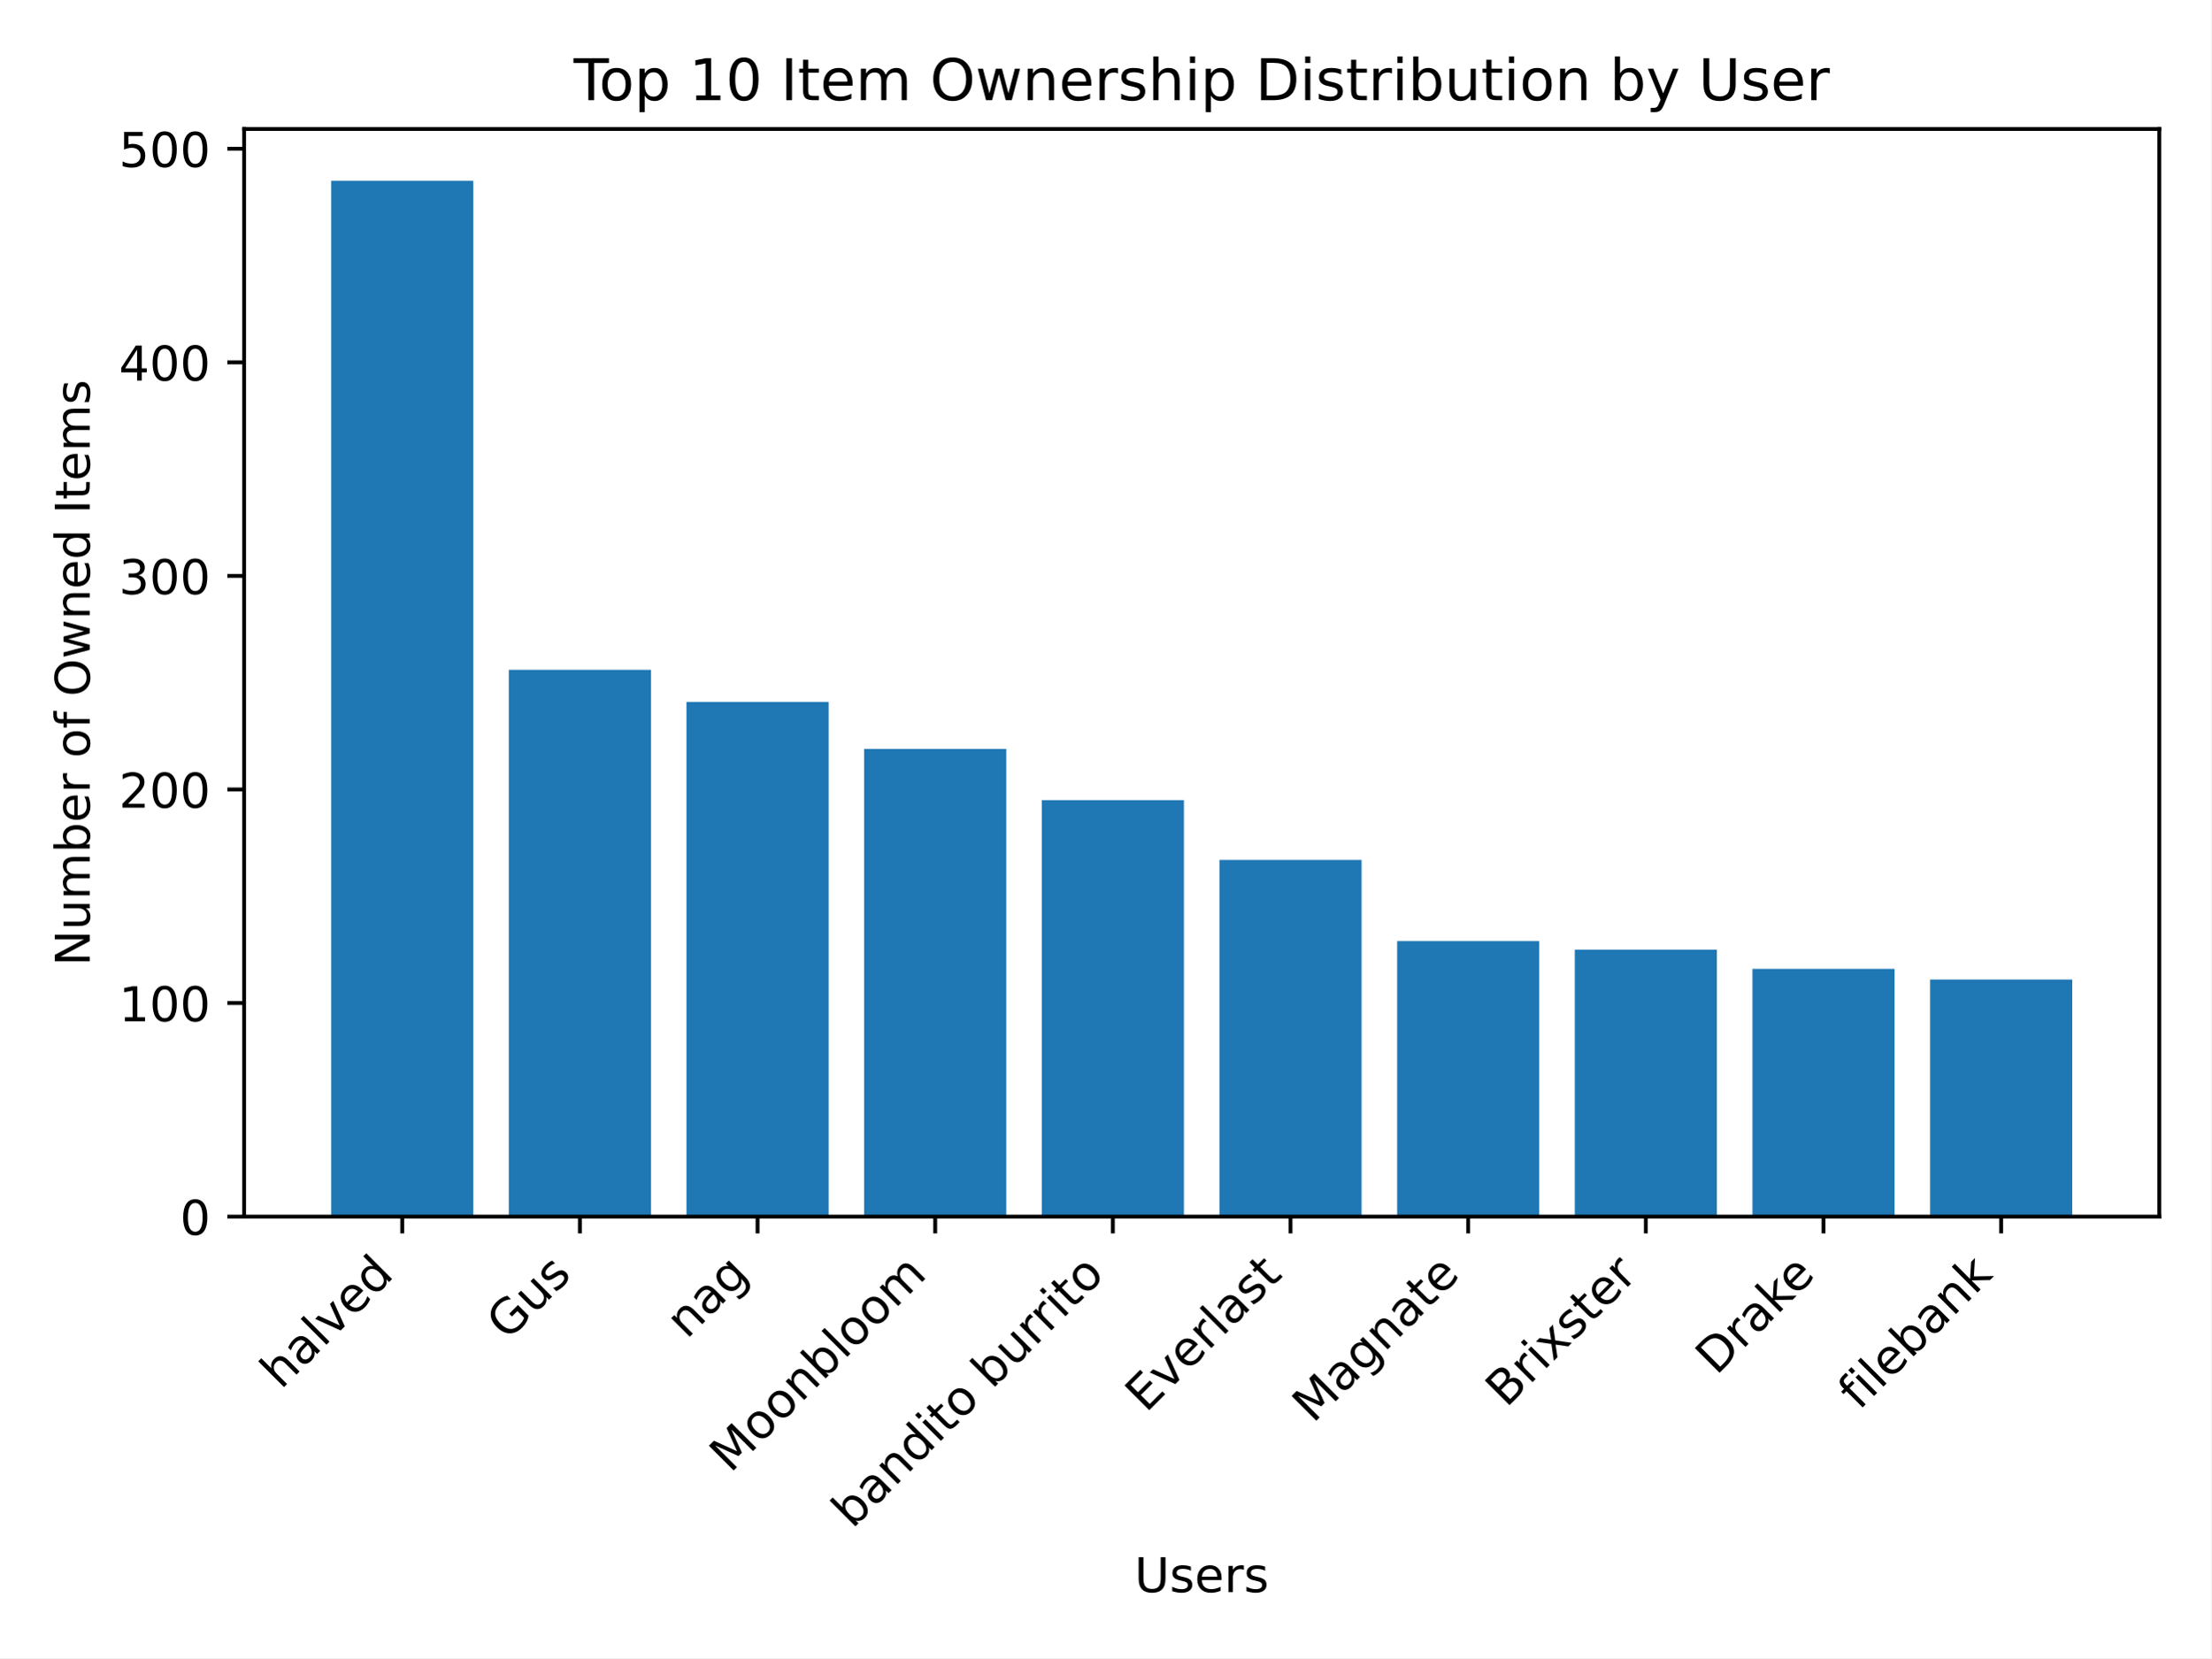
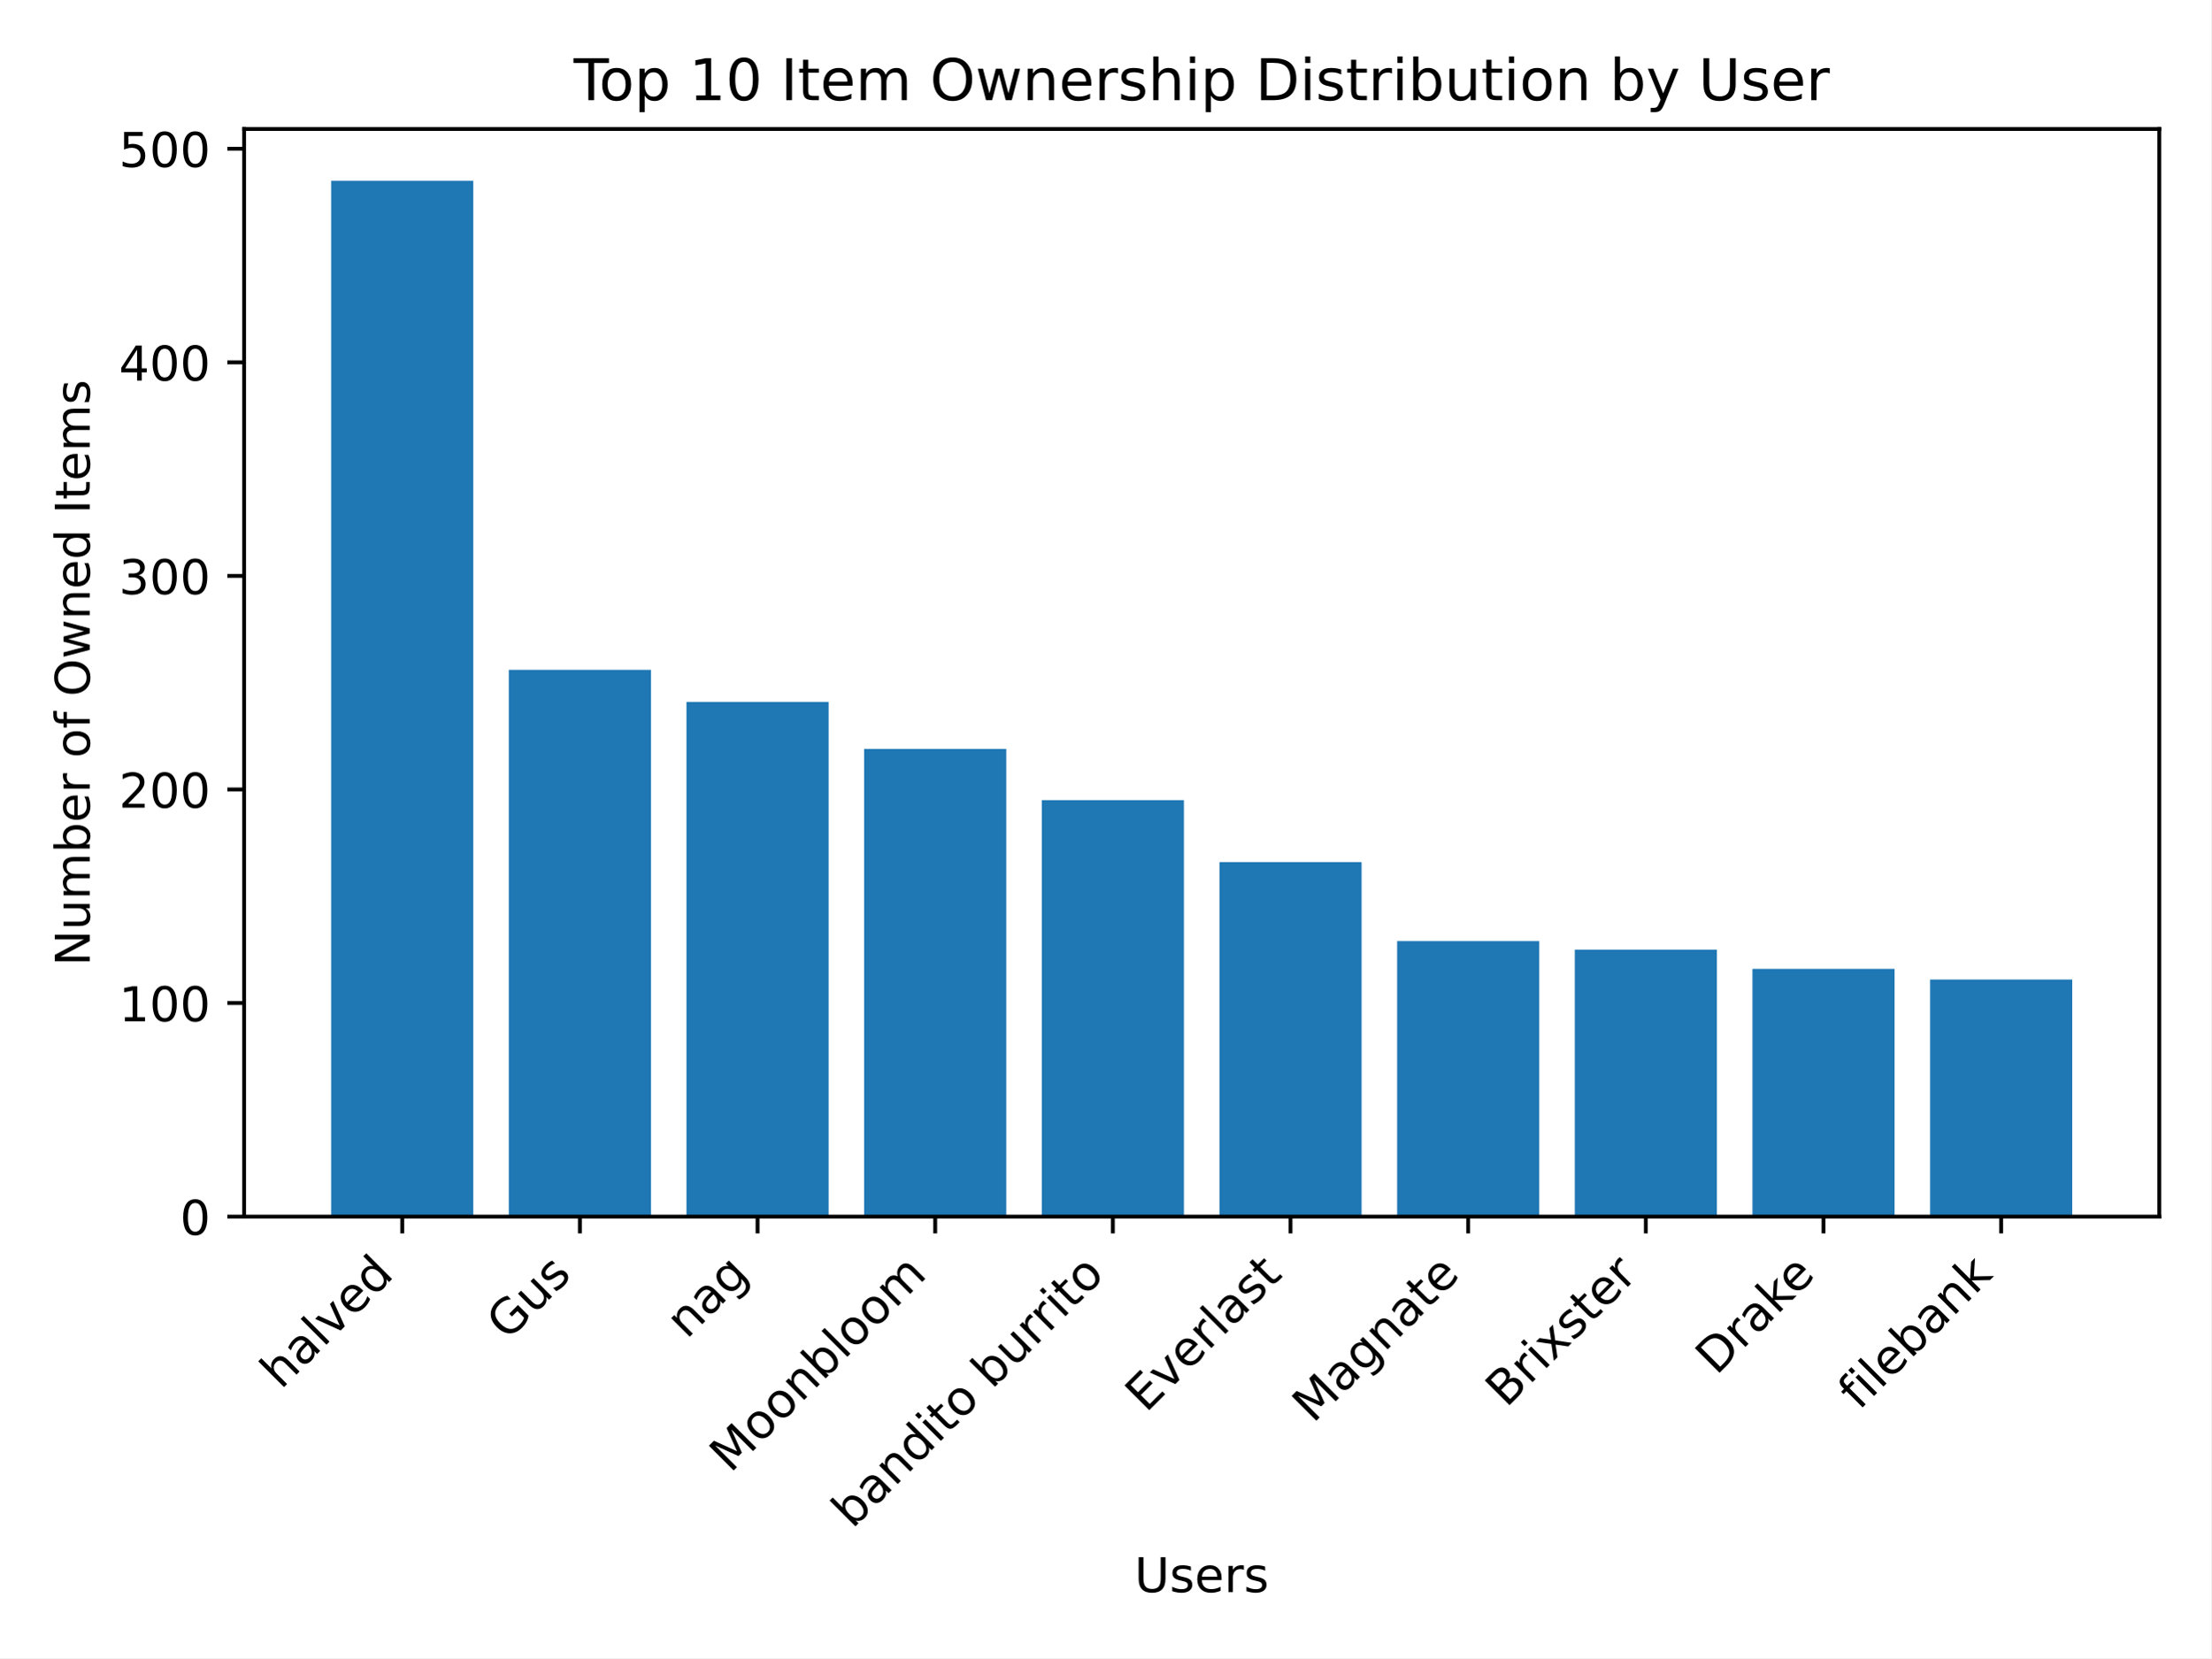
<svg xmlns="http://www.w3.org/2000/svg" xmlns:xlink="http://www.w3.org/1999/xlink" width="460.8pt" height="345.6pt" viewBox="0 0 460.8 345.6" version="1.1">
  <defs>
    <style type="text/css">*{stroke-linejoin: round; stroke-linecap: butt}</style>
  </defs>
  <g id="figure_1">
    <g id="patch_1">
      <path d="M 0 345.6  L 460.8 345.6  L 460.8 0  L 0 0  z " style="fill: #ffffff" />
    </g>
    <g id="axes_1">
      <g id="patch_2">
        <path d="M 50.87 253.581  L 450 253.581  L 450 26.88  L 50.87 26.88  z " style="fill: #ffffff" />
      </g>
      <g id="patch_3">
-         <path d="M 69.012 253.581  L 98.632 253.581  L 98.632 37.675  L 69.012 37.675  z " clip-path="url(#pab373a83b0)" style="fill: #1f77b4" />
+         <path d="M 69.012 253.581  L 98.632 253.581  L 98.632 37.675  L 69.012 37.675  z " clip-path="url(#pdbe61baa8b)" style="fill: #1f77b4" />
      </g>
      <g id="patch_4">
-         <path d="M 106.037 253.581  L 135.657 253.581  L 135.657 139.618  L 106.037 139.618  z " clip-path="url(#pab373a83b0)" style="fill: #1f77b4" />
+         <path d="M 106.037 253.581  L 135.657 253.581  L 135.657 139.618  L 106.037 139.618  z " clip-path="url(#pdbe61baa8b)" style="fill: #1f77b4" />
      </g>
      <g id="patch_5">
-         <path d="M 143.062 253.581  L 172.682 253.581  L 172.682 146.296  L 143.062 146.296  z " clip-path="url(#pab373a83b0)" style="fill: #1f77b4" />
+         <path d="M 143.062 253.581  L 172.682 253.581  L 172.682 146.296  L 143.062 146.296  z " clip-path="url(#pdbe61baa8b)" style="fill: #1f77b4" />
      </g>
      <g id="patch_6">
-         <path d="M 180.087 253.581  L 209.707 253.581  L 209.707 156.089  L 180.087 156.089  z " clip-path="url(#pab373a83b0)" style="fill: #1f77b4" />
+         <path d="M 180.087 253.581  L 209.707 253.581  L 209.707 156.089  L 180.087 156.089  z " clip-path="url(#pdbe61baa8b)" style="fill: #1f77b4" />
      </g>
      <g id="patch_7">
-         <path d="M 217.112 253.581  L 246.732 253.581  L 246.732 166.773  L 217.112 166.773  z " clip-path="url(#pab373a83b0)" style="fill: #1f77b4" />
+         <path d="M 217.112 253.581  L 246.732 253.581  L 246.732 166.773  L 217.112 166.773  z " clip-path="url(#pdbe61baa8b)" style="fill: #1f77b4" />
      </g>
      <g id="patch_8">
-         <path d="M 254.138 253.581  L 283.758 253.581  L 283.758 179.238  L 254.138 179.238  z " clip-path="url(#pab373a83b0)" style="fill: #1f77b4" />
+         <path d="M 254.138 253.581  L 283.758 253.581  L 283.758 179.683  L 254.138 179.683  z " clip-path="url(#pdbe61baa8b)" style="fill: #1f77b4" />
      </g>
      <g id="patch_9">
-         <path d="M 291.163 253.581  L 320.783 253.581  L 320.783 196.154  L 291.163 196.154  z " clip-path="url(#pab373a83b0)" style="fill: #1f77b4" />
+         <path d="M 291.163 253.581  L 320.783 253.581  L 320.783 196.154  L 291.163 196.154  z " clip-path="url(#pdbe61baa8b)" style="fill: #1f77b4" />
      </g>
      <g id="patch_10">
-         <path d="M 328.188 253.581  L 357.808 253.581  L 357.808 197.935  L 328.188 197.935  z " clip-path="url(#pab373a83b0)" style="fill: #1f77b4" />
+         <path d="M 328.188 253.581  L 357.808 253.581  L 357.808 197.935  L 328.188 197.935  z " clip-path="url(#pdbe61baa8b)" style="fill: #1f77b4" />
      </g>
      <g id="patch_11">
-         <path d="M 365.213 253.581  L 394.833 253.581  L 394.833 201.941  L 365.213 201.941  z " clip-path="url(#pab373a83b0)" style="fill: #1f77b4" />
+         <path d="M 365.213 253.581  L 394.833 253.581  L 394.833 201.941  L 365.213 201.941  z " clip-path="url(#pdbe61baa8b)" style="fill: #1f77b4" />
      </g>
      <g id="patch_12">
-         <path d="M 402.238 253.581  L 431.858 253.581  L 431.858 204.167  L 402.238 204.167  z " clip-path="url(#pab373a83b0)" style="fill: #1f77b4" />
+         <path d="M 402.238 253.581  L 431.858 253.581  L 431.858 204.167  L 402.238 204.167  z " clip-path="url(#pdbe61baa8b)" style="fill: #1f77b4" />
      </g>
      <g id="matplotlib.axis_1">
        <g id="xtick_1">
          <g id="line2d_1">
            <defs>
-               <path id="m39d48f7ba3" d="M 0 0  L 0 3.5  " style="stroke: #000000; stroke-width: 0.8" />
+               <path id="mc30e800882" d="M 0 0  L 0 3.5  " style="stroke: #000000; stroke-width: 0.8" />
            </defs>
            <g>
-               <use xlink:href="#m39d48f7ba3" x="83.822" y="253.581" style="stroke: #000000; stroke-width: 0.8" />
+               <use xlink:href="#mc30e800882" x="83.822" y="253.581" style="stroke: #000000; stroke-width: 0.8" />
            </g>
          </g>
          <g id="text_1">
            <g transform="translate(58.54764 289.7576) rotate(-45) scale(0.1 -0.1)">
              <defs>
                <path id="DejaVuSans-68" d="M 3513 2113  L 3513 0  L 2938 0  L 2938 2094  Q 2938 2591 2744 2837  Q 2550 3084 2163 3084  Q 1697 3084 1428 2787  Q 1159 2491 1159 1978  L 1159 0  L 581 0  L 581 4863  L 1159 4863  L 1159 2956  Q 1366 3272 1645 3428  Q 1925 3584 2291 3584  Q 2894 3584 3203 3211  Q 3513 2838 3513 2113  z " transform="scale(0.015625)" />
                <path id="DejaVuSans-61" d="M 2194 1759  Q 1497 1759 1228 1600  Q 959 1441 959 1056  Q 959 750 1161 570  Q 1363 391 1709 391  Q 2188 391 2477 730  Q 2766 1069 2766 1631  L 2766 1759  L 2194 1759  z M 3341 1997  L 3341 0  L 2766 0  L 2766 531  Q 2569 213 2275 61  Q 1981 -91 1556 -91  Q 1019 -91 701 211  Q 384 513 384 1019  Q 384 1609 779 1909  Q 1175 2209 1959 2209  L 2766 2209  L 2766 2266  Q 2766 2663 2505 2880  Q 2244 3097 1772 3097  Q 1472 3097 1187 3025  Q 903 2953 641 2809  L 641 3341  Q 956 3463 1253 3523  Q 1550 3584 1831 3584  Q 2591 3584 2966 3190  Q 3341 2797 3341 1997  z " transform="scale(0.015625)" />
                <path id="DejaVuSans-6c" d="M 603 4863  L 1178 4863  L 1178 0  L 603 0  L 603 4863  z " transform="scale(0.015625)" />
                <path id="DejaVuSans-76" d="M 191 3500  L 800 3500  L 1894 563  L 2988 3500  L 3597 3500  L 2284 0  L 1503 0  L 191 3500  z " transform="scale(0.015625)" />
                <path id="DejaVuSans-65" d="M 3597 1894  L 3597 1613  L 953 1613  Q 991 1019 1311 708  Q 1631 397 2203 397  Q 2534 397 2845 478  Q 3156 559 3463 722  L 3463 178  Q 3153 47 2828 -22  Q 2503 -91 2169 -91  Q 1331 -91 842 396  Q 353 884 353 1716  Q 353 2575 817 3079  Q 1281 3584 2069 3584  Q 2775 3584 3186 3129  Q 3597 2675 3597 1894  z M 3022 2063  Q 3016 2534 2758 2815  Q 2500 3097 2075 3097  Q 1594 3097 1305 2825  Q 1016 2553 972 2059  L 3022 2063  z " transform="scale(0.015625)" />
                <path id="DejaVuSans-64" d="M 2906 2969  L 2906 4863  L 3481 4863  L 3481 0  L 2906 0  L 2906 525  Q 2725 213 2448 61  Q 2172 -91 1784 -91  Q 1150 -91 751 415  Q 353 922 353 1747  Q 353 2572 751 3078  Q 1150 3584 1784 3584  Q 2172 3584 2448 3432  Q 2725 3281 2906 2969  z M 947 1747  Q 947 1113 1208 752  Q 1469 391 1925 391  Q 2381 391 2643 752  Q 2906 1113 2906 1747  Q 2906 2381 2643 2742  Q 2381 3103 1925 3103  Q 1469 3103 1208 2742  Q 947 2381 947 1747  z " transform="scale(0.015625)" />
              </defs>
              <use xlink:href="#DejaVuSans-68" />
              <use xlink:href="#DejaVuSans-61" x="63.379" />
              <use xlink:href="#DejaVuSans-6c" x="124.658" />
              <use xlink:href="#DejaVuSans-76" x="152.441" />
              <use xlink:href="#DejaVuSans-65" x="211.621" />
              <use xlink:href="#DejaVuSans-64" x="273.145" />
            </g>
          </g>
        </g>
        <g id="xtick_2">
          <g id="line2d_2">
            <g>
-               <use xlink:href="#m39d48f7ba3" x="120.847" y="253.581" style="stroke: #000000; stroke-width: 0.8" />
+               <use xlink:href="#mc30e800882" x="120.847" y="253.581" style="stroke: #000000; stroke-width: 0.8" />
            </g>
          </g>
          <g id="text_2">
            <g transform="translate(105.7329 279.5973) rotate(-45) scale(0.1 -0.1)">
              <defs>
                <path id="DejaVuSans-47" d="M 3809 666  L 3809 1919  L 2778 1919  L 2778 2438  L 4434 2438  L 4434 434  Q 4069 175 3628 42  Q 3188 -91 2688 -91  Q 1594 -91 976 548  Q 359 1188 359 2328  Q 359 3472 976 4111  Q 1594 4750 2688 4750  Q 3144 4750 3555 4637  Q 3966 4525 4313 4306  L 4313 3634  Q 3963 3931 3569 4081  Q 3175 4231 2741 4231  Q 1884 4231 1454 3753  Q 1025 3275 1025 2328  Q 1025 1384 1454 906  Q 1884 428 2741 428  Q 3075 428 3337 486  Q 3600 544 3809 666  z " transform="scale(0.015625)" />
                <path id="DejaVuSans-75" d="M 544 1381  L 544 3500  L 1119 3500  L 1119 1403  Q 1119 906 1312 657  Q 1506 409 1894 409  Q 2359 409 2629 706  Q 2900 1003 2900 1516  L 2900 3500  L 3475 3500  L 3475 0  L 2900 0  L 2900 538  Q 2691 219 2414 64  Q 2138 -91 1772 -91  Q 1169 -91 856 284  Q 544 659 544 1381  z M 1991 3584  L 1991 3584  z " transform="scale(0.015625)" />
                <path id="DejaVuSans-73" d="M 2834 3397  L 2834 2853  Q 2591 2978 2328 3040  Q 2066 3103 1784 3103  Q 1356 3103 1142 2972  Q 928 2841 928 2578  Q 928 2378 1081 2264  Q 1234 2150 1697 2047  L 1894 2003  Q 2506 1872 2764 1633  Q 3022 1394 3022 966  Q 3022 478 2636 193  Q 2250 -91 1575 -91  Q 1294 -91 989 -36  Q 684 19 347 128  L 347 722  Q 666 556 975 473  Q 1284 391 1588 391  Q 1994 391 2212 530  Q 2431 669 2431 922  Q 2431 1156 2273 1281  Q 2116 1406 1581 1522  L 1381 1569  Q 847 1681 609 1914  Q 372 2147 372 2553  Q 372 3047 722 3315  Q 1072 3584 1716 3584  Q 2034 3584 2315 3537  Q 2597 3491 2834 3397  z " transform="scale(0.015625)" />
              </defs>
              <use xlink:href="#DejaVuSans-47" />
              <use xlink:href="#DejaVuSans-75" x="77.49" />
              <use xlink:href="#DejaVuSans-73" x="140.869" />
            </g>
          </g>
        </g>
        <g id="xtick_3">
          <g id="line2d_3">
            <g>
-               <use xlink:href="#m39d48f7ba3" x="157.872" y="253.581" style="stroke: #000000; stroke-width: 0.8" />
+               <use xlink:href="#mc30e800882" x="157.872" y="253.581" style="stroke: #000000; stroke-width: 0.8" />
            </g>
          </g>
          <g id="text_3">
            <g transform="translate(143.0983 279.257) rotate(-45) scale(0.1 -0.1)">
              <defs>
                <path id="DejaVuSans-6e" d="M 3513 2113  L 3513 0  L 2938 0  L 2938 2094  Q 2938 2591 2744 2837  Q 2550 3084 2163 3084  Q 1697 3084 1428 2787  Q 1159 2491 1159 1978  L 1159 0  L 581 0  L 581 3500  L 1159 3500  L 1159 2956  Q 1366 3272 1645 3428  Q 1925 3584 2291 3584  Q 2894 3584 3203 3211  Q 3513 2838 3513 2113  z " transform="scale(0.015625)" />
                <path id="DejaVuSans-67" d="M 2906 1791  Q 2906 2416 2648 2759  Q 2391 3103 1925 3103  Q 1463 3103 1205 2759  Q 947 2416 947 1791  Q 947 1169 1205 825  Q 1463 481 1925 481  Q 2391 481 2648 825  Q 2906 1169 2906 1791  z M 3481 434  Q 3481 -459 3084 -895  Q 2688 -1331 1869 -1331  Q 1566 -1331 1297 -1286  Q 1028 -1241 775 -1147  L 775 -588  Q 1028 -725 1275 -790  Q 1522 -856 1778 -856  Q 2344 -856 2625 -561  Q 2906 -266 2906 331  L 2906 616  Q 2728 306 2450 153  Q 2172 0 1784 0  Q 1141 0 747 490  Q 353 981 353 1791  Q 353 2603 747 3093  Q 1141 3584 1784 3584  Q 2172 3584 2450 3431  Q 2728 3278 2906 2969  L 2906 3500  L 3481 3500  L 3481 434  z " transform="scale(0.015625)" />
              </defs>
              <use xlink:href="#DejaVuSans-6e" />
              <use xlink:href="#DejaVuSans-61" x="63.379" />
              <use xlink:href="#DejaVuSans-67" x="124.658" />
            </g>
          </g>
        </g>
        <g id="xtick_4">
          <g id="line2d_4">
            <g>
-               <use xlink:href="#m39d48f7ba3" x="194.897" y="253.581" style="stroke: #000000; stroke-width: 0.8" />
+               <use xlink:href="#mc30e800882" x="194.897" y="253.581" style="stroke: #000000; stroke-width: 0.8" />
            </g>
          </g>
          <g id="text_4">
            <g transform="translate(152.197 307.1833) rotate(-45) scale(0.1 -0.1)">
              <defs>
                <path id="DejaVuSans-4d" d="M 628 4666  L 1569 4666  L 2759 1491  L 3956 4666  L 4897 4666  L 4897 0  L 4281 0  L 4281 4097  L 3078 897  L 2444 897  L 1241 4097  L 1241 0  L 628 0  L 628 4666  z " transform="scale(0.015625)" />
                <path id="DejaVuSans-6f" d="M 1959 3097  Q 1497 3097 1228 2736  Q 959 2375 959 1747  Q 959 1119 1226 758  Q 1494 397 1959 397  Q 2419 397 2687 759  Q 2956 1122 2956 1747  Q 2956 2369 2687 2733  Q 2419 3097 1959 3097  z M 1959 3584  Q 2709 3584 3137 3096  Q 3566 2609 3566 1747  Q 3566 888 3137 398  Q 2709 -91 1959 -91  Q 1206 -91 779 398  Q 353 888 353 1747  Q 353 2609 779 3096  Q 1206 3584 1959 3584  z " transform="scale(0.015625)" />
                <path id="DejaVuSans-62" d="M 3116 1747  Q 3116 2381 2855 2742  Q 2594 3103 2138 3103  Q 1681 3103 1420 2742  Q 1159 2381 1159 1747  Q 1159 1113 1420 752  Q 1681 391 2138 391  Q 2594 391 2855 752  Q 3116 1113 3116 1747  z M 1159 2969  Q 1341 3281 1617 3432  Q 1894 3584 2278 3584  Q 2916 3584 3314 3078  Q 3713 2572 3713 1747  Q 3713 922 3314 415  Q 2916 -91 2278 -91  Q 1894 -91 1617 61  Q 1341 213 1159 525  L 1159 0  L 581 0  L 581 4863  L 1159 4863  L 1159 2969  z " transform="scale(0.015625)" />
                <path id="DejaVuSans-6d" d="M 3328 2828  Q 3544 3216 3844 3400  Q 4144 3584 4550 3584  Q 5097 3584 5394 3201  Q 5691 2819 5691 2113  L 5691 0  L 5113 0  L 5113 2094  Q 5113 2597 4934 2840  Q 4756 3084 4391 3084  Q 3944 3084 3684 2787  Q 3425 2491 3425 1978  L 3425 0  L 2847 0  L 2847 2094  Q 2847 2600 2669 2842  Q 2491 3084 2119 3084  Q 1678 3084 1418 2786  Q 1159 2488 1159 1978  L 1159 0  L 581 0  L 581 3500  L 1159 3500  L 1159 2956  Q 1356 3278 1631 3431  Q 1906 3584 2284 3584  Q 2666 3584 2933 3390  Q 3200 3197 3328 2828  z " transform="scale(0.015625)" />
              </defs>
              <use xlink:href="#DejaVuSans-4d" />
              <use xlink:href="#DejaVuSans-6f" x="86.279" />
              <use xlink:href="#DejaVuSans-6f" x="147.461" />
              <use xlink:href="#DejaVuSans-6e" x="208.643" />
              <use xlink:href="#DejaVuSans-62" x="272.021" />
              <use xlink:href="#DejaVuSans-6c" x="335.498" />
              <use xlink:href="#DejaVuSans-6f" x="363.281" />
              <use xlink:href="#DejaVuSans-6f" x="424.463" />
              <use xlink:href="#DejaVuSans-6d" x="485.645" />
            </g>
          </g>
        </g>
        <g id="xtick_5">
          <g id="line2d_5">
            <g>
-               <use xlink:href="#m39d48f7ba3" x="231.922" y="253.581" style="stroke: #000000; stroke-width: 0.8" />
+               <use xlink:href="#mc30e800882" x="231.922" y="253.581" style="stroke: #000000; stroke-width: 0.8" />
            </g>
          </g>
          <g id="text_5">
            <g transform="translate(177.6255 318.7799) rotate(-45) scale(0.1 -0.1)">
              <defs>
                <path id="DejaVuSans-69" d="M 603 3500  L 1178 3500  L 1178 0  L 603 0  L 603 3500  z M 603 4863  L 1178 4863  L 1178 4134  L 603 4134  L 603 4863  z " transform="scale(0.015625)" />
                <path id="DejaVuSans-74" d="M 1172 4494  L 1172 3500  L 2356 3500  L 2356 3053  L 1172 3053  L 1172 1153  Q 1172 725 1289 603  Q 1406 481 1766 481  L 2356 481  L 2356 0  L 1766 0  Q 1100 0 847 248  Q 594 497 594 1153  L 594 3053  L 172 3053  L 172 3500  L 594 3500  L 594 4494  L 1172 4494  z " transform="scale(0.015625)" />
                <path id="DejaVuSans-20" transform="scale(0.015625)" />
                <path id="DejaVuSans-72" d="M 2631 2963  Q 2534 3019 2420 3045  Q 2306 3072 2169 3072  Q 1681 3072 1420 2755  Q 1159 2438 1159 1844  L 1159 0  L 581 0  L 581 3500  L 1159 3500  L 1159 2956  Q 1341 3275 1631 3429  Q 1922 3584 2338 3584  Q 2397 3584 2469 3576  Q 2541 3569 2628 3553  L 2631 2963  z " transform="scale(0.015625)" />
              </defs>
              <use xlink:href="#DejaVuSans-62" />
              <use xlink:href="#DejaVuSans-61" x="63.477" />
              <use xlink:href="#DejaVuSans-6e" x="124.756" />
              <use xlink:href="#DejaVuSans-64" x="188.135" />
              <use xlink:href="#DejaVuSans-69" x="251.611" />
              <use xlink:href="#DejaVuSans-74" x="279.395" />
              <use xlink:href="#DejaVuSans-6f" x="318.604" />
              <use xlink:href="#DejaVuSans-20" x="379.785" />
              <use xlink:href="#DejaVuSans-62" x="411.572" />
              <use xlink:href="#DejaVuSans-75" x="475.049" />
              <use xlink:href="#DejaVuSans-72" x="538.428" />
              <use xlink:href="#DejaVuSans-72" x="577.791" />
              <use xlink:href="#DejaVuSans-69" x="618.904" />
              <use xlink:href="#DejaVuSans-74" x="646.688" />
              <use xlink:href="#DejaVuSans-6f" x="685.896" />
            </g>
          </g>
        </g>
        <g id="xtick_6">
          <g id="line2d_6">
            <g>
-               <use xlink:href="#m39d48f7ba3" x="268.948" y="253.581" style="stroke: #000000; stroke-width: 0.8" />
+               <use xlink:href="#mc30e800882" x="268.948" y="253.581" style="stroke: #000000; stroke-width: 0.8" />
            </g>
          </g>
          <g id="text_6">
            <g transform="translate(238.8126 294.6178) rotate(-45) scale(0.1 -0.1)">
              <defs>
                <path id="DejaVuSans-45" d="M 628 4666  L 3578 4666  L 3578 4134  L 1259 4134  L 1259 2753  L 3481 2753  L 3481 2222  L 1259 2222  L 1259 531  L 3634 531  L 3634 0  L 628 0  L 628 4666  z " transform="scale(0.015625)" />
              </defs>
              <use xlink:href="#DejaVuSans-45" />
              <use xlink:href="#DejaVuSans-76" x="63.184" />
              <use xlink:href="#DejaVuSans-65" x="122.363" />
              <use xlink:href="#DejaVuSans-72" x="183.887" />
              <use xlink:href="#DejaVuSans-6c" x="225" />
              <use xlink:href="#DejaVuSans-61" x="252.783" />
              <use xlink:href="#DejaVuSans-73" x="314.062" />
              <use xlink:href="#DejaVuSans-74" x="366.162" />
            </g>
          </g>
        </g>
        <g id="xtick_7">
          <g id="line2d_7">
            <g>
-               <use xlink:href="#m39d48f7ba3" x="305.973" y="253.581" style="stroke: #000000; stroke-width: 0.8" />
+               <use xlink:href="#mc30e800882" x="305.973" y="253.581" style="stroke: #000000; stroke-width: 0.8" />
            </g>
          </g>
          <g id="text_7">
            <g transform="translate(273.6412 296.8143) rotate(-45) scale(0.1 -0.1)">
              <use xlink:href="#DejaVuSans-4d" />
              <use xlink:href="#DejaVuSans-61" x="86.279" />
              <use xlink:href="#DejaVuSans-67" x="147.559" />
              <use xlink:href="#DejaVuSans-6e" x="211.035" />
              <use xlink:href="#DejaVuSans-61" x="274.414" />
              <use xlink:href="#DejaVuSans-74" x="335.693" />
              <use xlink:href="#DejaVuSans-65" x="374.902" />
            </g>
          </g>
        </g>
        <g id="xtick_8">
          <g id="line2d_8">
            <g>
-               <use xlink:href="#m39d48f7ba3" x="342.998" y="253.581" style="stroke: #000000; stroke-width: 0.8" />
+               <use xlink:href="#mc30e800882" x="342.998" y="253.581" style="stroke: #000000; stroke-width: 0.8" />
            </g>
          </g>
          <g id="text_8">
            <g transform="translate(313.9057 293.5748) rotate(-45) scale(0.1 -0.1)">
              <defs>
                <path id="DejaVuSans-42" d="M 1259 2228  L 1259 519  L 2272 519  Q 2781 519 3026 730  Q 3272 941 3272 1375  Q 3272 1813 3026 2020  Q 2781 2228 2272 2228  L 1259 2228  z M 1259 4147  L 1259 2741  L 2194 2741  Q 2656 2741 2882 2914  Q 3109 3088 3109 3444  Q 3109 3797 2882 3972  Q 2656 4147 2194 4147  L 1259 4147  z M 628 4666  L 2241 4666  Q 2963 4666 3353 4366  Q 3744 4066 3744 3513  Q 3744 3084 3544 2831  Q 3344 2578 2956 2516  Q 3422 2416 3680 2098  Q 3938 1781 3938 1306  Q 3938 681 3513 340  Q 3088 0 2303 0  L 628 0  L 628 4666  z " transform="scale(0.015625)" />
                <path id="DejaVuSans-78" d="M 3513 3500  L 2247 1797  L 3578 0  L 2900 0  L 1881 1375  L 863 0  L 184 0  L 1544 1831  L 300 3500  L 978 3500  L 1906 2253  L 2834 3500  L 3513 3500  z " transform="scale(0.015625)" />
              </defs>
              <use xlink:href="#DejaVuSans-42" />
              <use xlink:href="#DejaVuSans-72" x="68.604" />
              <use xlink:href="#DejaVuSans-69" x="109.717" />
              <use xlink:href="#DejaVuSans-78" x="137.5" />
              <use xlink:href="#DejaVuSans-73" x="196.68" />
              <use xlink:href="#DejaVuSans-74" x="248.779" />
              <use xlink:href="#DejaVuSans-65" x="287.988" />
              <use xlink:href="#DejaVuSans-72" x="349.512" />
            </g>
          </g>
        </g>
        <g id="xtick_9">
          <g id="line2d_9">
            <g>
-               <use xlink:href="#m39d48f7ba3" x="380.023" y="253.581" style="stroke: #000000; stroke-width: 0.8" />
+               <use xlink:href="#mc30e800882" x="380.023" y="253.581" style="stroke: #000000; stroke-width: 0.8" />
            </g>
          </g>
          <g id="text_9">
            <g transform="translate(357.6781 286.8275) rotate(-45) scale(0.1 -0.1)">
              <defs>
                <path id="DejaVuSans-44" d="M 1259 4147  L 1259 519  L 2022 519  Q 2988 519 3436 956  Q 3884 1394 3884 2338  Q 3884 3275 3436 3711  Q 2988 4147 2022 4147  L 1259 4147  z M 628 4666  L 1925 4666  Q 3281 4666 3915 4102  Q 4550 3538 4550 2338  Q 4550 1131 3912 565  Q 3275 0 1925 0  L 628 0  L 628 4666  z " transform="scale(0.015625)" />
                <path id="DejaVuSans-6b" d="M 581 4863  L 1159 4863  L 1159 1991  L 2875 3500  L 3609 3500  L 1753 1863  L 3688 0  L 2938 0  L 1159 1709  L 1159 0  L 581 0  L 581 4863  z " transform="scale(0.015625)" />
              </defs>
              <use xlink:href="#DejaVuSans-44" />
              <use xlink:href="#DejaVuSans-72" x="77.002" />
              <use xlink:href="#DejaVuSans-61" x="118.115" />
              <use xlink:href="#DejaVuSans-6b" x="179.395" />
              <use xlink:href="#DejaVuSans-65" x="233.68" />
            </g>
          </g>
        </g>
        <g id="xtick_10">
          <g id="line2d_10">
            <g>
-               <use xlink:href="#m39d48f7ba3" x="417.048" y="253.581" style="stroke: #000000; stroke-width: 0.8" />
+               <use xlink:href="#mc30e800882" x="417.048" y="253.581" style="stroke: #000000; stroke-width: 0.8" />
            </g>
          </g>
          <g id="text_10">
            <g transform="translate(387.41 294.1206) rotate(-45) scale(0.1 -0.1)">
              <defs>
                <path id="DejaVuSans-66" d="M 2375 4863  L 2375 4384  L 1825 4384  Q 1516 4384 1395 4259  Q 1275 4134 1275 3809  L 1275 3500  L 2222 3500  L 2222 3053  L 1275 3053  L 1275 0  L 697 0  L 697 3053  L 147 3053  L 147 3500  L 697 3500  L 697 3744  Q 697 4328 969 4595  Q 1241 4863 1831 4863  L 2375 4863  z " transform="scale(0.015625)" />
              </defs>
              <use xlink:href="#DejaVuSans-66" />
              <use xlink:href="#DejaVuSans-69" x="35.205" />
              <use xlink:href="#DejaVuSans-6c" x="62.988" />
              <use xlink:href="#DejaVuSans-65" x="90.771" />
              <use xlink:href="#DejaVuSans-62" x="152.295" />
              <use xlink:href="#DejaVuSans-61" x="215.771" />
              <use xlink:href="#DejaVuSans-6e" x="277.051" />
              <use xlink:href="#DejaVuSans-6b" x="340.43" />
            </g>
          </g>
        </g>
        <g id="text_11">
          <g transform="translate(236.4342 331.8489) scale(0.1 -0.1)">
            <defs>
              <path id="DejaVuSans-55" d="M 556 4666  L 1191 4666  L 1191 1831  Q 1191 1081 1462 751  Q 1734 422 2344 422  Q 2950 422 3222 751  Q 3494 1081 3494 1831  L 3494 4666  L 4128 4666  L 4128 1753  Q 4128 841 3676 375  Q 3225 -91 2344 -91  Q 1459 -91 1007 375  Q 556 841 556 1753  L 556 4666  z " transform="scale(0.015625)" />
            </defs>
            <use xlink:href="#DejaVuSans-55" />
            <use xlink:href="#DejaVuSans-73" x="73.193" />
            <use xlink:href="#DejaVuSans-65" x="125.293" />
            <use xlink:href="#DejaVuSans-72" x="186.816" />
            <use xlink:href="#DejaVuSans-73" x="227.93" />
          </g>
        </g>
      </g>
      <g id="matplotlib.axis_2">
        <g id="ytick_1">
          <g id="line2d_11">
            <defs>
-               <path id="m3f0ef834cb" d="M 0 0  L -3.5 0  " style="stroke: #000000; stroke-width: 0.8" />
+               <path id="mb1e79ef1d9" d="M 0 0  L -3.5 0  " style="stroke: #000000; stroke-width: 0.8" />
            </defs>
            <g>
-               <use xlink:href="#m3f0ef834cb" x="50.87" y="253.581" style="stroke: #000000; stroke-width: 0.8" />
+               <use xlink:href="#mb1e79ef1d9" x="50.87" y="253.581" style="stroke: #000000; stroke-width: 0.8" />
            </g>
          </g>
          <g id="text_12">
            <g transform="translate(37.5075 257.3798) scale(0.1 -0.1)">
              <defs>
                <path id="DejaVuSans-30" d="M 2034 4250  Q 1547 4250 1301 3770  Q 1056 3291 1056 2328  Q 1056 1369 1301 889  Q 1547 409 2034 409  Q 2525 409 2770 889  Q 3016 1369 3016 2328  Q 3016 3291 2770 3770  Q 2525 4250 2034 4250  z M 2034 4750  Q 2819 4750 3233 4129  Q 3647 3509 3647 2328  Q 3647 1150 3233 529  Q 2819 -91 2034 -91  Q 1250 -91 836 529  Q 422 1150 422 2328  Q 422 3509 836 4129  Q 1250 4750 2034 4750  z " transform="scale(0.015625)" />
              </defs>
              <use xlink:href="#DejaVuSans-30" />
            </g>
          </g>
        </g>
        <g id="ytick_2">
          <g id="line2d_12">
            <g>
-               <use xlink:href="#m3f0ef834cb" x="50.87" y="209.064" style="stroke: #000000; stroke-width: 0.8" />
+               <use xlink:href="#mb1e79ef1d9" x="50.87" y="209.064" style="stroke: #000000; stroke-width: 0.8" />
            </g>
          </g>
          <g id="text_13">
            <g transform="translate(24.7825 212.8632) scale(0.1 -0.1)">
              <defs>
                <path id="DejaVuSans-31" d="M 794 531  L 1825 531  L 1825 4091  L 703 3866  L 703 4441  L 1819 4666  L 2450 4666  L 2450 531  L 3481 531  L 3481 0  L 794 0  L 794 531  z " transform="scale(0.015625)" />
              </defs>
              <use xlink:href="#DejaVuSans-31" />
              <use xlink:href="#DejaVuSans-30" x="63.623" />
              <use xlink:href="#DejaVuSans-30" x="127.246" />
            </g>
          </g>
        </g>
        <g id="ytick_3">
          <g id="line2d_13">
            <g>
-               <use xlink:href="#m3f0ef834cb" x="50.87" y="164.547" style="stroke: #000000; stroke-width: 0.8" />
+               <use xlink:href="#mb1e79ef1d9" x="50.87" y="164.547" style="stroke: #000000; stroke-width: 0.8" />
            </g>
          </g>
          <g id="text_14">
            <g transform="translate(24.7825 168.3467) scale(0.1 -0.1)">
              <defs>
                <path id="DejaVuSans-32" d="M 1228 531  L 3431 531  L 3431 0  L 469 0  L 469 531  Q 828 903 1448 1529  Q 2069 2156 2228 2338  Q 2531 2678 2651 2914  Q 2772 3150 2772 3378  Q 2772 3750 2511 3984  Q 2250 4219 1831 4219  Q 1534 4219 1204 4116  Q 875 4013 500 3803  L 500 4441  Q 881 4594 1212 4672  Q 1544 4750 1819 4750  Q 2544 4750 2975 4387  Q 3406 4025 3406 3419  Q 3406 3131 3298 2873  Q 3191 2616 2906 2266  Q 2828 2175 2409 1742  Q 1991 1309 1228 531  z " transform="scale(0.015625)" />
              </defs>
              <use xlink:href="#DejaVuSans-32" />
              <use xlink:href="#DejaVuSans-30" x="63.623" />
              <use xlink:href="#DejaVuSans-30" x="127.246" />
            </g>
          </g>
        </g>
        <g id="ytick_4">
          <g id="line2d_14">
            <g>
-               <use xlink:href="#m3f0ef834cb" x="50.87" y="120.031" style="stroke: #000000; stroke-width: 0.8" />
+               <use xlink:href="#mb1e79ef1d9" x="50.87" y="120.031" style="stroke: #000000; stroke-width: 0.8" />
            </g>
          </g>
          <g id="text_15">
            <g transform="translate(24.7825 123.8301) scale(0.1 -0.1)">
              <defs>
                <path id="DejaVuSans-33" d="M 2597 2516  Q 3050 2419 3304 2112  Q 3559 1806 3559 1356  Q 3559 666 3084 287  Q 2609 -91 1734 -91  Q 1441 -91 1130 -33  Q 819 25 488 141  L 488 750  Q 750 597 1062 519  Q 1375 441 1716 441  Q 2309 441 2620 675  Q 2931 909 2931 1356  Q 2931 1769 2642 2001  Q 2353 2234 1838 2234  L 1294 2234  L 1294 2753  L 1863 2753  Q 2328 2753 2575 2939  Q 2822 3125 2822 3475  Q 2822 3834 2567 4026  Q 2313 4219 1838 4219  Q 1578 4219 1281 4162  Q 984 4106 628 3988  L 628 4550  Q 988 4650 1302 4700  Q 1616 4750 1894 4750  Q 2613 4750 3031 4423  Q 3450 4097 3450 3541  Q 3450 3153 3228 2886  Q 3006 2619 2597 2516  z " transform="scale(0.015625)" />
              </defs>
              <use xlink:href="#DejaVuSans-33" />
              <use xlink:href="#DejaVuSans-30" x="63.623" />
              <use xlink:href="#DejaVuSans-30" x="127.246" />
            </g>
          </g>
        </g>
        <g id="ytick_5">
          <g id="line2d_15">
            <g>
-               <use xlink:href="#m3f0ef834cb" x="50.87" y="75.514" style="stroke: #000000; stroke-width: 0.8" />
+               <use xlink:href="#mb1e79ef1d9" x="50.87" y="75.514" style="stroke: #000000; stroke-width: 0.8" />
            </g>
          </g>
          <g id="text_16">
            <g transform="translate(24.7825 79.31356) scale(0.1 -0.1)">
              <defs>
                <path id="DejaVuSans-34" d="M 2419 4116  L 825 1625  L 2419 1625  L 2419 4116  z M 2253 4666  L 3047 4666  L 3047 1625  L 3713 1625  L 3713 1100  L 3047 1100  L 3047 0  L 2419 0  L 2419 1100  L 313 1100  L 313 1709  L 2253 4666  z " transform="scale(0.015625)" />
              </defs>
              <use xlink:href="#DejaVuSans-34" />
              <use xlink:href="#DejaVuSans-30" x="63.623" />
              <use xlink:href="#DejaVuSans-30" x="127.246" />
            </g>
          </g>
        </g>
        <g id="ytick_6">
          <g id="line2d_16">
            <g>
-               <use xlink:href="#m3f0ef834cb" x="50.87" y="30.998" style="stroke: #000000; stroke-width: 0.8" />
+               <use xlink:href="#mb1e79ef1d9" x="50.87" y="30.998" style="stroke: #000000; stroke-width: 0.8" />
            </g>
          </g>
          <g id="text_17">
            <g transform="translate(24.7825 34.797) scale(0.1 -0.1)">
              <defs>
                <path id="DejaVuSans-35" d="M 691 4666  L 3169 4666  L 3169 4134  L 1269 4134  L 1269 2991  Q 1406 3038 1543 3061  Q 1681 3084 1819 3084  Q 2600 3084 3056 2656  Q 3513 2228 3513 1497  Q 3513 744 3044 326  Q 2575 -91 1722 -91  Q 1428 -91 1123 -41  Q 819 9 494 109  L 494 744  Q 775 591 1075 516  Q 1375 441 1709 441  Q 2250 441 2565 725  Q 2881 1009 2881 1497  Q 2881 1984 2565 2268  Q 2250 2553 1709 2553  Q 1456 2553 1204 2497  Q 953 2441 691 2322  L 691 4666  z " transform="scale(0.015625)" />
              </defs>
              <use xlink:href="#DejaVuSans-35" />
              <use xlink:href="#DejaVuSans-30" x="63.623" />
              <use xlink:href="#DejaVuSans-30" x="127.246" />
            </g>
          </g>
        </g>
        <g id="text_18">
          <g transform="translate(18.70281 201.3342) rotate(-90) scale(0.1 -0.1)">
            <defs>
              <path id="DejaVuSans-4e" d="M 628 4666  L 1478 4666  L 3547 763  L 3547 4666  L 4159 4666  L 4159 0  L 3309 0  L 1241 3903  L 1241 0  L 628 0  L 628 4666  z " transform="scale(0.015625)" />
              <path id="DejaVuSans-4f" d="M 2522 4238  Q 1834 4238 1429 3725  Q 1025 3213 1025 2328  Q 1025 1447 1429 934  Q 1834 422 2522 422  Q 3209 422 3611 934  Q 4013 1447 4013 2328  Q 4013 3213 3611 3725  Q 3209 4238 2522 4238  z M 2522 4750  Q 3503 4750 4090 4092  Q 4678 3434 4678 2328  Q 4678 1225 4090 567  Q 3503 -91 2522 -91  Q 1538 -91 948 565  Q 359 1222 359 2328  Q 359 3434 948 4092  Q 1538 4750 2522 4750  z " transform="scale(0.015625)" />
              <path id="DejaVuSans-77" d="M 269 3500  L 844 3500  L 1563 769  L 2278 3500  L 2956 3500  L 3675 769  L 4391 3500  L 4966 3500  L 4050 0  L 3372 0  L 2619 2869  L 1863 0  L 1184 0  L 269 3500  z " transform="scale(0.015625)" />
              <path id="DejaVuSans-49" d="M 628 4666  L 1259 4666  L 1259 0  L 628 0  L 628 4666  z " transform="scale(0.015625)" />
            </defs>
            <use xlink:href="#DejaVuSans-4e" />
            <use xlink:href="#DejaVuSans-75" x="74.805" />
            <use xlink:href="#DejaVuSans-6d" x="138.184" />
            <use xlink:href="#DejaVuSans-62" x="235.596" />
            <use xlink:href="#DejaVuSans-65" x="299.072" />
            <use xlink:href="#DejaVuSans-72" x="360.596" />
            <use xlink:href="#DejaVuSans-20" x="401.709" />
            <use xlink:href="#DejaVuSans-6f" x="433.496" />
            <use xlink:href="#DejaVuSans-66" x="494.678" />
            <use xlink:href="#DejaVuSans-20" x="529.883" />
            <use xlink:href="#DejaVuSans-4f" x="561.67" />
            <use xlink:href="#DejaVuSans-77" x="640.381" />
            <use xlink:href="#DejaVuSans-6e" x="722.168" />
            <use xlink:href="#DejaVuSans-65" x="785.547" />
            <use xlink:href="#DejaVuSans-64" x="847.07" />
            <use xlink:href="#DejaVuSans-20" x="910.547" />
            <use xlink:href="#DejaVuSans-49" x="942.334" />
            <use xlink:href="#DejaVuSans-74" x="971.826" />
            <use xlink:href="#DejaVuSans-65" x="1011.035" />
            <use xlink:href="#DejaVuSans-6d" x="1072.559" />
            <use xlink:href="#DejaVuSans-73" x="1169.971" />
          </g>
        </g>
      </g>
      <g id="patch_13">
        <path d="M 50.87 253.581  L 50.87 26.88  " style="fill: none; stroke: #000000; stroke-width: 0.8; stroke-linejoin: miter; stroke-linecap: square" />
      </g>
      <g id="patch_14">
        <path d="M 450 253.581  L 450 26.88  " style="fill: none; stroke: #000000; stroke-width: 0.8; stroke-linejoin: miter; stroke-linecap: square" />
      </g>
      <g id="patch_15">
        <path d="M 50.87 253.581  L 450 253.581  " style="fill: none; stroke: #000000; stroke-width: 0.8; stroke-linejoin: miter; stroke-linecap: square" />
      </g>
      <g id="patch_16">
        <path d="M 50.87 26.88  L 450 26.88  " style="fill: none; stroke: #000000; stroke-width: 0.8; stroke-linejoin: miter; stroke-linecap: square" />
      </g>
      <g id="text_19">
        <g transform="translate(119.5422 20.88) scale(0.12 -0.12)">
          <defs>
            <path id="DejaVuSans-54" d="M -19 4666  L 3928 4666  L 3928 4134  L 2272 4134  L 2272 0  L 1638 0  L 1638 4134  L -19 4134  L -19 4666  z " transform="scale(0.015625)" />
            <path id="DejaVuSans-70" d="M 1159 525  L 1159 -1331  L 581 -1331  L 581 3500  L 1159 3500  L 1159 2969  Q 1341 3281 1617 3432  Q 1894 3584 2278 3584  Q 2916 3584 3314 3078  Q 3713 2572 3713 1747  Q 3713 922 3314 415  Q 2916 -91 2278 -91  Q 1894 -91 1617 61  Q 1341 213 1159 525  z M 3116 1747  Q 3116 2381 2855 2742  Q 2594 3103 2138 3103  Q 1681 3103 1420 2742  Q 1159 2381 1159 1747  Q 1159 1113 1420 752  Q 1681 391 2138 391  Q 2594 391 2855 752  Q 3116 1113 3116 1747  z " transform="scale(0.015625)" />
            <path id="DejaVuSans-79" d="M 2059 -325  Q 1816 -950 1584 -1140  Q 1353 -1331 966 -1331  L 506 -1331  L 506 -850  L 844 -850  Q 1081 -850 1212 -737  Q 1344 -625 1503 -206  L 1606 56  L 191 3500  L 800 3500  L 1894 763  L 2988 3500  L 3597 3500  L 2059 -325  z " transform="scale(0.015625)" />
          </defs>
          <use xlink:href="#DejaVuSans-54" />
          <use xlink:href="#DejaVuSans-6f" x="44.084" />
          <use xlink:href="#DejaVuSans-70" x="105.266" />
          <use xlink:href="#DejaVuSans-20" x="168.742" />
          <use xlink:href="#DejaVuSans-31" x="200.529" />
          <use xlink:href="#DejaVuSans-30" x="264.152" />
          <use xlink:href="#DejaVuSans-20" x="327.775" />
          <use xlink:href="#DejaVuSans-49" x="359.562" />
          <use xlink:href="#DejaVuSans-74" x="389.055" />
          <use xlink:href="#DejaVuSans-65" x="428.264" />
          <use xlink:href="#DejaVuSans-6d" x="489.787" />
          <use xlink:href="#DejaVuSans-20" x="587.199" />
          <use xlink:href="#DejaVuSans-4f" x="618.986" />
          <use xlink:href="#DejaVuSans-77" x="697.697" />
          <use xlink:href="#DejaVuSans-6e" x="779.484" />
          <use xlink:href="#DejaVuSans-65" x="842.863" />
          <use xlink:href="#DejaVuSans-72" x="904.387" />
          <use xlink:href="#DejaVuSans-73" x="945.5" />
          <use xlink:href="#DejaVuSans-68" x="997.6" />
          <use xlink:href="#DejaVuSans-69" x="1060.979" />
          <use xlink:href="#DejaVuSans-70" x="1088.762" />
          <use xlink:href="#DejaVuSans-20" x="1152.238" />
          <use xlink:href="#DejaVuSans-44" x="1184.025" />
          <use xlink:href="#DejaVuSans-69" x="1261.027" />
          <use xlink:href="#DejaVuSans-73" x="1288.811" />
          <use xlink:href="#DejaVuSans-74" x="1340.91" />
          <use xlink:href="#DejaVuSans-72" x="1380.119" />
          <use xlink:href="#DejaVuSans-69" x="1421.232" />
          <use xlink:href="#DejaVuSans-62" x="1449.016" />
          <use xlink:href="#DejaVuSans-75" x="1512.492" />
          <use xlink:href="#DejaVuSans-74" x="1575.871" />
          <use xlink:href="#DejaVuSans-69" x="1615.08" />
          <use xlink:href="#DejaVuSans-6f" x="1642.863" />
          <use xlink:href="#DejaVuSans-6e" x="1704.045" />
          <use xlink:href="#DejaVuSans-20" x="1767.424" />
          <use xlink:href="#DejaVuSans-62" x="1799.211" />
          <use xlink:href="#DejaVuSans-79" x="1862.688" />
          <use xlink:href="#DejaVuSans-20" x="1921.867" />
          <use xlink:href="#DejaVuSans-55" x="1953.654" />
          <use xlink:href="#DejaVuSans-73" x="2026.848" />
          <use xlink:href="#DejaVuSans-65" x="2078.947" />
          <use xlink:href="#DejaVuSans-72" x="2140.471" />
        </g>
      </g>
    </g>
  </g>
  <defs>
-     <clipPath id="pab373a83b0">
+     <clipPath id="pdbe61baa8b">
      <rect x="50.87" y="26.88" width="399.13" height="226.701" />
    </clipPath>
  </defs>
</svg>
